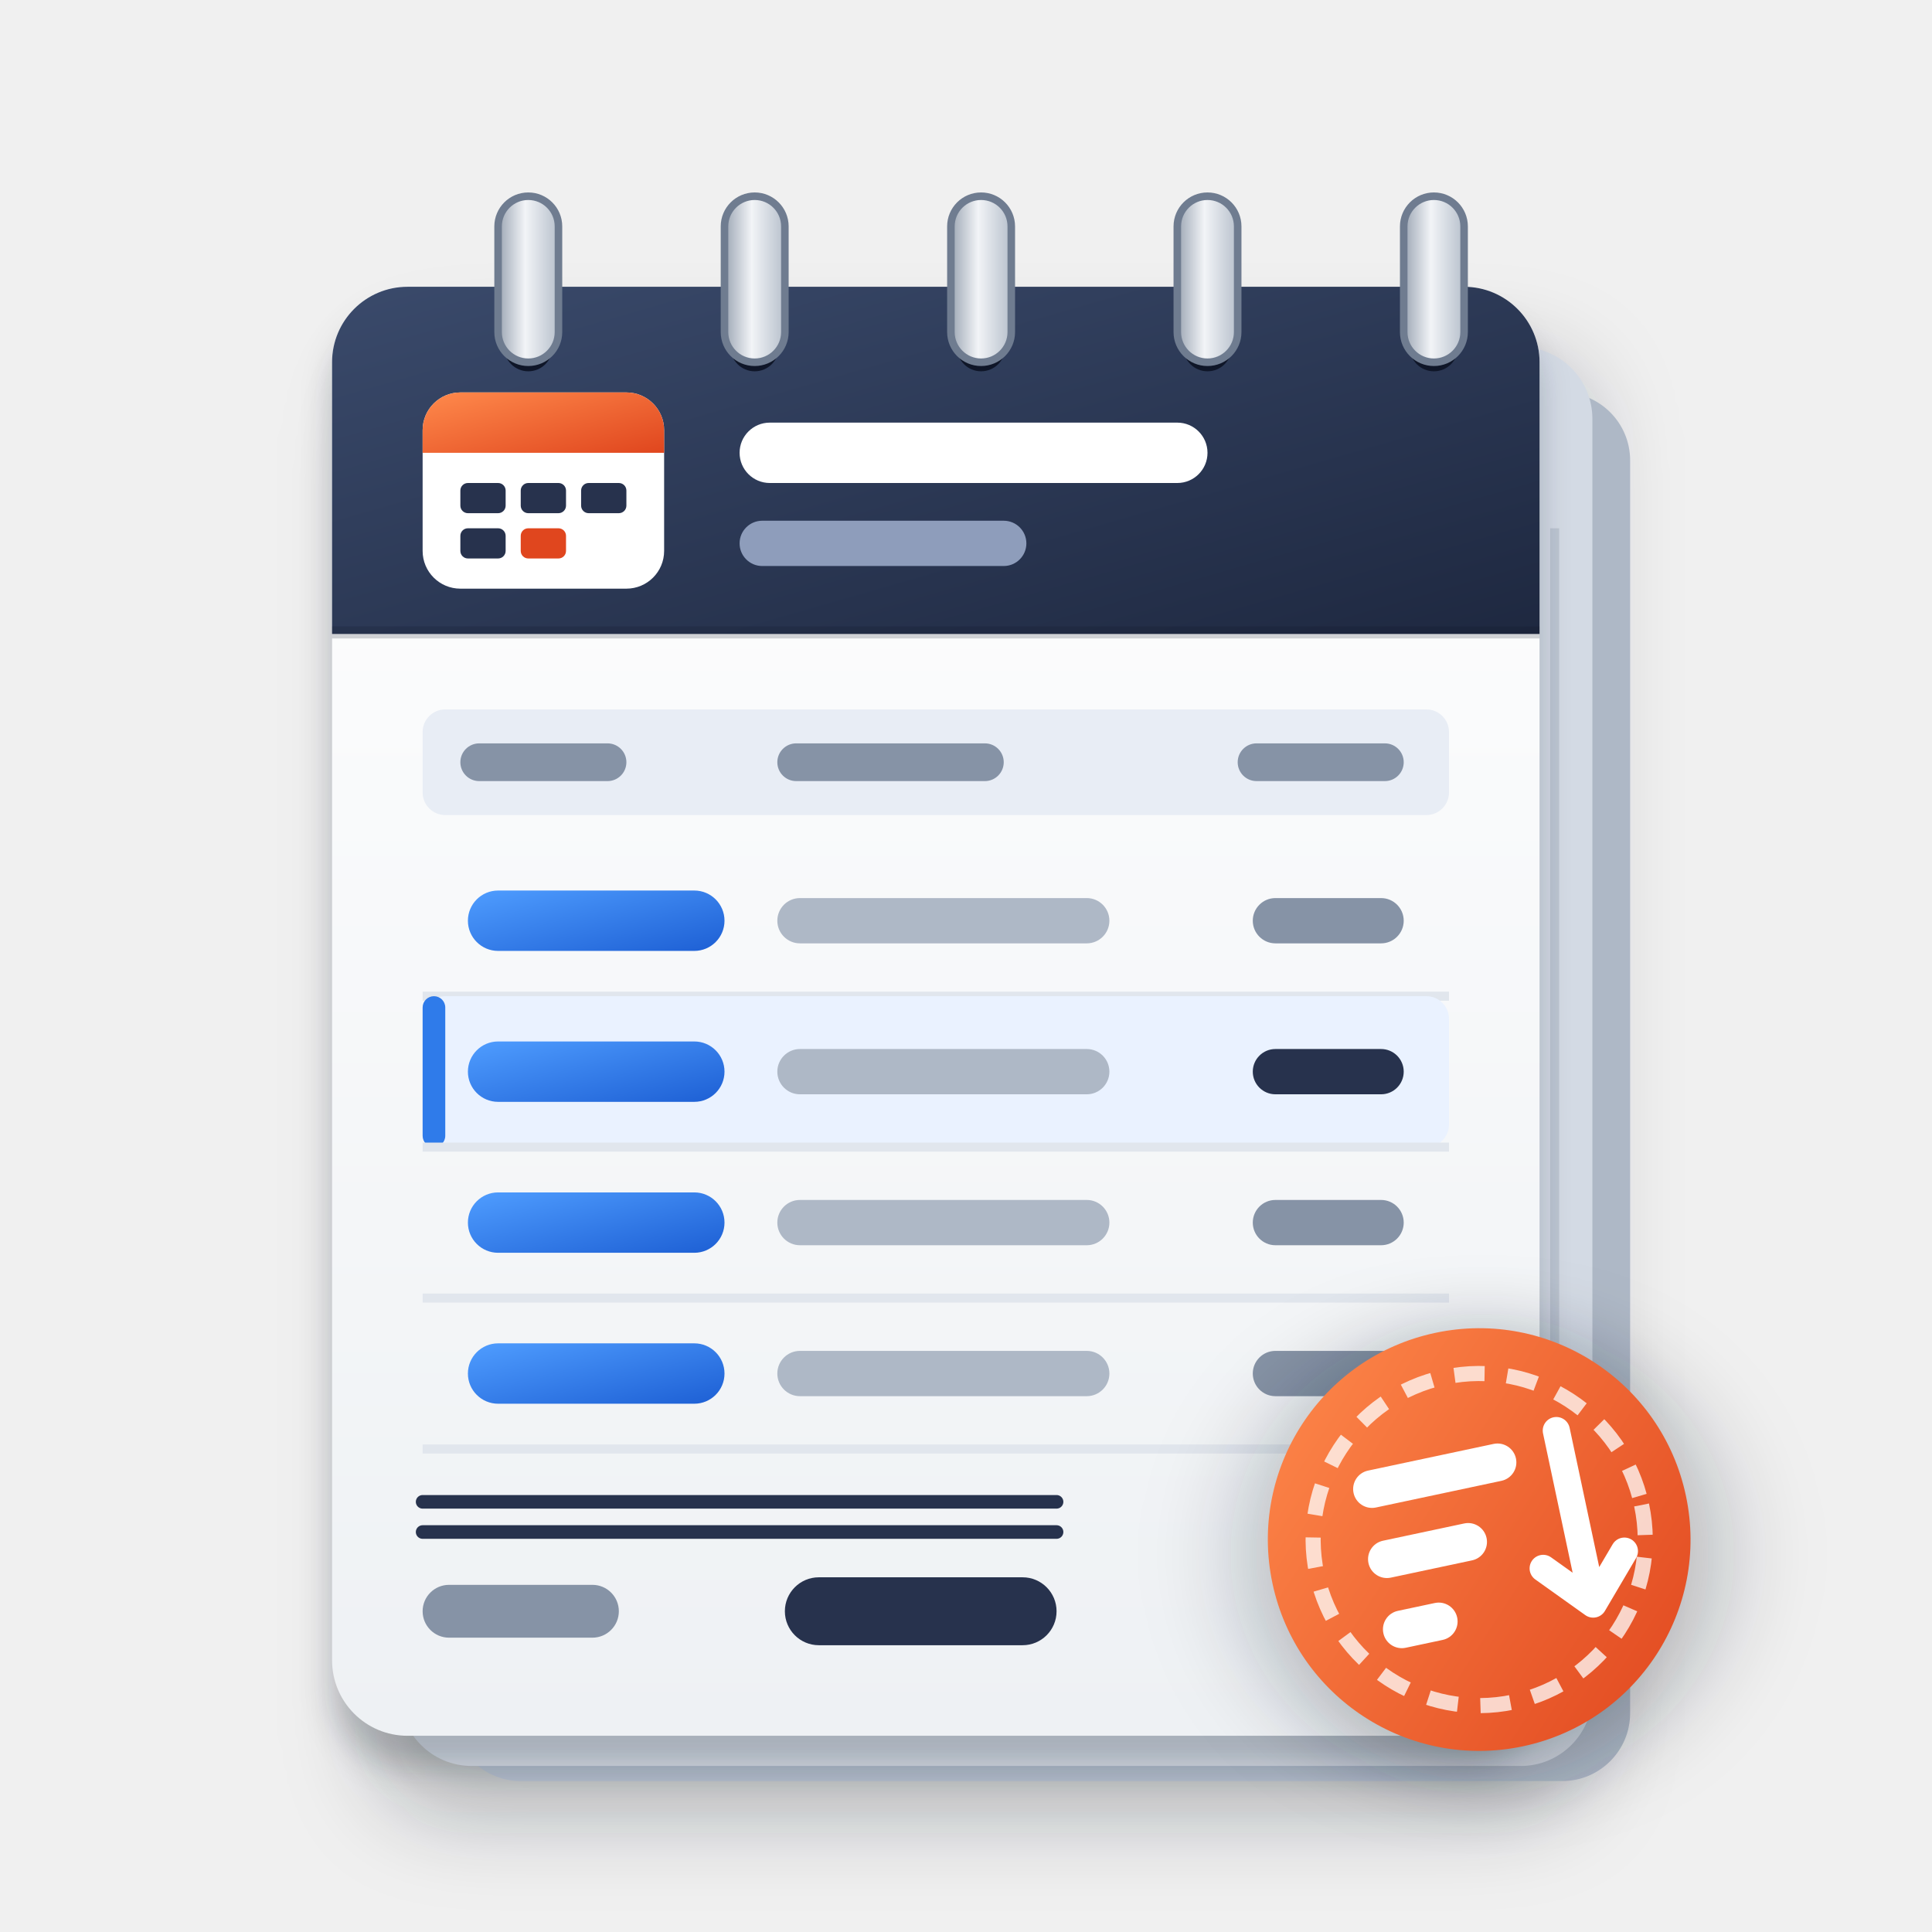
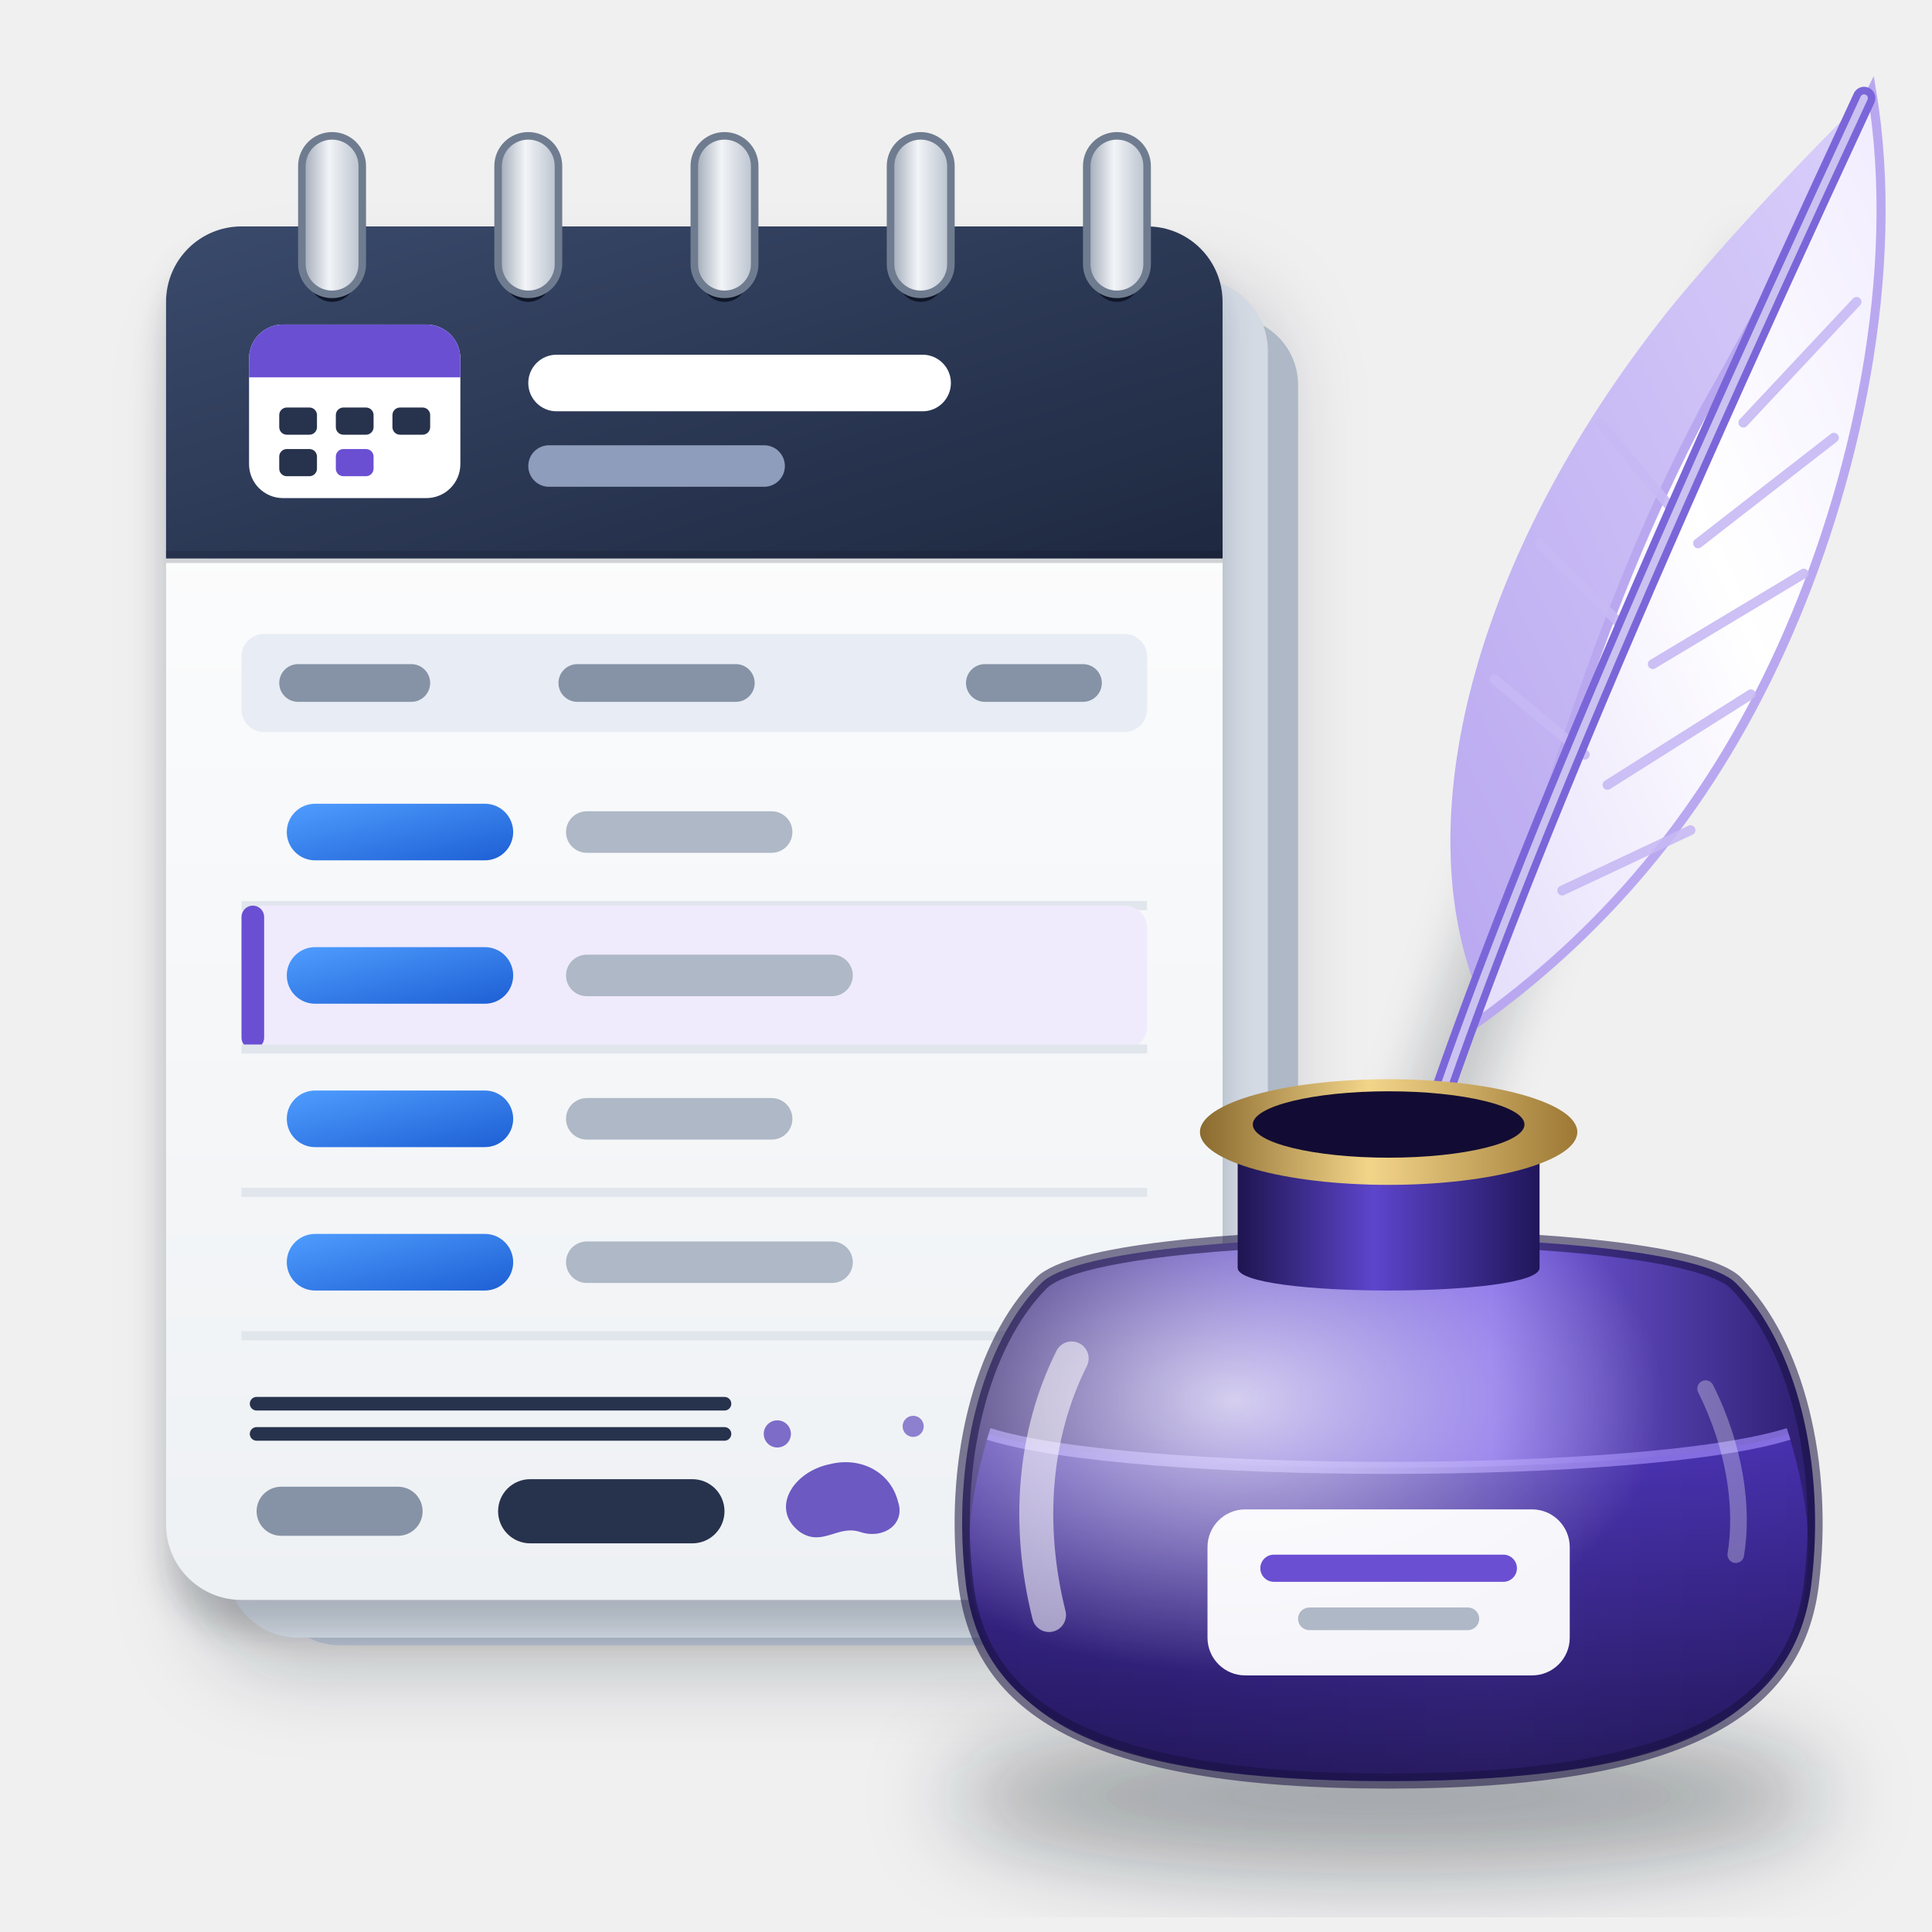
<svg xmlns="http://www.w3.org/2000/svg" viewBox="0 0 256 256" width="256" height="256">
  <defs>
    <linearGradient id="band" x1="0" y1="0" x2="1" y2="1">
      <stop offset="0" stop-color="#3A4A6B" />
      <stop offset="1" stop-color="#1E2840" />
    </linearGradient>
    <linearGradient id="paper" x1="0" y1="0" x2="0" y2="1">
      <stop offset="0" stop-color="#FFFFFF" />
      <stop offset="1" stop-color="#EEF1F4" />
    </linearGradient>
    <linearGradient id="ring" x1="0" y1="0" x2="1" y2="0">
      <stop offset="0" stop-color="#9CA6B4" />
      <stop offset="0.45" stop-color="#F2F4F7" />
      <stop offset="1" stop-color="#B7C0CC" />
    </linearGradient>
    <linearGradient id="blueMark" x1="0" y1="0" x2="1" y2="1">
      <stop offset="0" stop-color="#4F9DFF" />
      <stop offset="1" stop-color="#1D5FD4" />
    </linearGradient>
-     <linearGradient id="stamp" x1="0" y1="0" x2="1" y2="1">
-       <stop offset="0" stop-color="#FF8A4C" />
-       <stop offset="1" stop-color="#E0461E" />
+     <linearGradient id="glass" x1="0" y1="0" x2="1" y2="0">
+       <stop offset="0" stop-color="#2A1C66" />
+       <stop offset=".35" stop-color="#5A41C8" />
+       <stop offset=".62" stop-color="#7A5FE6" />
+       <stop offset="1" stop-color="#2B1D6E" />
    </linearGradient>
+     <linearGradient id="ink" x1="0" y1="0" x2="0" y2="1">
+       <stop offset="0" stop-color="#4B33B5" />
+       <stop offset="1" stop-color="#1F1452" />
+     </linearGradient>
+     <linearGradient id="neck" x1="0" y1="0" x2="1" y2="0">
+       <stop offset="0" stop-color="#1E1550" />
+       <stop offset=".45" stop-color="#5D45CC" />
+       <stop offset="1" stop-color="#20165A" />
+     </linearGradient>
+     <linearGradient id="rim" x1="0" y1="0" x2="1" y2="0">
+       <stop offset="0" stop-color="#8A6A2E" />
+       <stop offset=".45" stop-color="#F3D58A" />
+       <stop offset="1" stop-color="#9C7834" />
+     </linearGradient>
+     <linearGradient id="vane" x1="0" y1="1" x2="1" y2="0">
+       <stop offset="0" stop-color="#E4DCFB" />
+       <stop offset=".55" stop-color="#FFFFFF" />
+       <stop offset="1" stop-color="#F1ECFF" />
+     </linearGradient>
+     <linearGradient id="vane2" x1="0" y1="1" x2="1" y2="0">
+       <stop offset="0" stop-color="#B9A8F0" />
+       <stop offset="1" stop-color="#D9CFFA" />
+     </linearGradient>
+     <radialGradient id="shine" cx=".32" cy=".3" r=".5">
+       <stop offset="0" stop-color="#FFFFFF" stop-opacity=".75" />
+       <stop offset="1" stop-color="#FFFFFF" stop-opacity="0" />
+     </radialGradient>
    <filter id="blur6" x="-30%" y="-30%" width="160%" height="160%">
      <feGaussianBlur stdDeviation="6" />
+     </filter>
+     <filter id="blur3" x="-30%" y="-30%" width="160%" height="160%">
+       <feGaussianBlur stdDeviation="3" />
    </filter>
    <filter id="blur2" x="-30%" y="-30%" width="160%" height="160%">
      <feGaussianBlur stdDeviation="2" />
    </filter>
  </defs>
-   <rect x="50" y="48" width="160" height="192" rx="10" fill="#0B1222" opacity="0.30" filter="url(#blur6)" />
-   <rect x="60" y="52" width="156" height="184" rx="9" fill="#AEB8C6" />
-   <rect x="53" y="46" width="158" height="188" rx="9.5" fill="#D3DAE4" />
-   <path d="M206 70 V226" stroke="#BCC5D1" stroke-width="1.2" />
-   <rect x="44" y="42" width="160" height="192" rx="10" fill="#0B1222" opacity="0.22" filter="url(#blur2)" />
-   <rect x="44" y="38" width="160" height="192" rx="10" fill="url(#paper)" />
-   <path d="M54 38 H194 A10 10 0 0 1 204 48 V84 H44 V48 A10 10 0 0 1 54 38 Z" fill="url(#band)" />
-   <rect x="44" y="83" width="160" height="1.6" fill="#0B1222" opacity="0.18" />
-   <rect x="56" y="52" width="32" height="26" rx="5" fill="#FFFFFF" />
-   <path d="M61 52 H83 A5 5 0 0 1 88 57 V60 H56 V57 A5 5 0 0 1 61 52 Z" fill="url(#stamp)" />
+   <rect x="28" y="40" width="140" height="180" rx="10" fill="#0B1222" opacity="0.28" filter="url(#blur6)" />
+   <rect x="36" y="42" width="136" height="176" rx="9" fill="#AEB8C6" />
+   <rect x="30" y="37" width="138" height="180" rx="9.5" fill="#D3DAE4" />
+   <rect x="22" y="34" width="140" height="182" rx="10" fill="#0B1222" opacity="0.2" filter="url(#blur2)" />
+   <rect x="22" y="30" width="140" height="182" rx="10" fill="url(#paper)" />
+   <path d="M32 30 H152 A10 10 0 0 1 162 40 V74 H22 V40 A10 10 0 0 1 32 30 Z" fill="url(#band)" />
+   <rect x="22" y="73" width="140" height="1.6" fill="#0B1222" opacity="0.18" />
+   <rect x="33" y="43" width="28" height="23" rx="4.5" fill="#FFFFFF" />
+   <path d="M37.5 43 H56.5 A4.5 4.5 0 0 1 61 47.5 V50 H33 V47.5 A4.5 4.5 0 0 1 37.5 43 Z" fill="#6A4FD3" />
  <g fill="#27324D">
-     <rect x="61" y="64" width="6" height="4" rx="1" />
-     <rect x="69" y="64" width="6" height="4" rx="1" />
-     <rect x="77" y="64" width="6" height="4" rx="1" />
-     <rect x="61" y="70" width="6" height="4" rx="1" />
-     <rect x="69" y="70" width="6" height="4" rx="1" fill="#E0461E" />
+     <rect x="37" y="54" width="5" height="3.6" rx="1" />
+     <rect x="44.5" y="54" width="5" height="3.6" rx="1" />
+     <rect x="52" y="54" width="5" height="3.6" rx="1" />
+     <rect x="37" y="59.5" width="5" height="3.6" rx="1" />
+     <rect x="44.5" y="59.5" width="5" height="3.6" rx="1" fill="#6A4FD3" />
  </g>
-   <rect x="98" y="56" width="62" height="8" rx="4" fill="#FFFFFF" />
-   <rect x="98" y="69" width="38" height="6" rx="3" fill="#8E9DBB" />
-   <circle cx="70" cy="46" r="3.2" fill="#0F1628" />
-   <rect x="66" y="26" width="8" height="22" rx="4" fill="url(#ring)" stroke="#6F7C90" stroke-width="1" />
-   <circle cx="100" cy="46" r="3.2" fill="#0F1628" />
-   <rect x="96" y="26" width="8" height="22" rx="4" fill="url(#ring)" stroke="#6F7C90" stroke-width="1" />
-   <circle cx="130" cy="46" r="3.2" fill="#0F1628" />
-   <rect x="126" y="26" width="8" height="22" rx="4" fill="url(#ring)" stroke="#6F7C90" stroke-width="1" />
-   <circle cx="160" cy="46" r="3.2" fill="#0F1628" />
-   <rect x="156" y="26" width="8" height="22" rx="4" fill="url(#ring)" stroke="#6F7C90" stroke-width="1" />
-   <circle cx="190" cy="46" r="3.2" fill="#0F1628" />
-   <rect x="186" y="26" width="8" height="22" rx="4" fill="url(#ring)" stroke="#6F7C90" stroke-width="1" />
-   <rect x="56" y="94" width="136" height="14" rx="3" fill="#E8EDF5" />
+   <rect x="70" y="47" width="56" height="7.5" rx="3.75" fill="#FFFFFF" />
+   <rect x="70" y="59" width="34" height="5.5" rx="2.75" fill="#8E9DBB" />
+   <circle cx="44" cy="37" r="3" fill="#0F1628" />
+   <rect x="40" y="18" width="8" height="21" rx="4" fill="url(#ring)" stroke="#6F7C90" stroke-width="1" />
+   <circle cx="70" cy="37" r="3" fill="#0F1628" />
+   <rect x="66" y="18" width="8" height="21" rx="4" fill="url(#ring)" stroke="#6F7C90" stroke-width="1" />
+   <circle cx="96" cy="37" r="3" fill="#0F1628" />
+   <rect x="92" y="18" width="8" height="21" rx="4" fill="url(#ring)" stroke="#6F7C90" stroke-width="1" />
+   <circle cx="122" cy="37" r="3" fill="#0F1628" />
+   <rect x="118" y="18" width="8" height="21" rx="4" fill="url(#ring)" stroke="#6F7C90" stroke-width="1" />
+   <circle cx="148" cy="37" r="3" fill="#0F1628" />
+   <rect x="144" y="18" width="8" height="21" rx="4" fill="url(#ring)" stroke="#6F7C90" stroke-width="1" />
+   <rect x="32" y="84" width="120" height="13" rx="3" fill="#E8EDF5" />
  <g fill="#8693A6">
-     <rect x="61" y="98.5" width="22" height="5" rx="2.5" />
-     <rect x="103" y="98.5" width="30" height="5" rx="2.5" />
-     <rect x="164" y="98.5" width="22" height="5" rx="2.5" />
+     <rect x="37" y="88" width="20" height="5" rx="2.5" />
+     <rect x="74" y="88" width="26" height="5" rx="2.5" />
+     <rect x="128" y="88" width="18" height="5" rx="2.5" />
  </g>
-   <rect x="62" y="118" width="34" height="8" rx="4" fill="url(#blueMark)" />
-   <rect x="103" y="119" width="44" height="6" rx="3" fill="#AEB8C6" />
-   <rect x="166" y="119" width="20" height="6" rx="3" fill="#8693A6" />
-   <path d="M56 132 H192" stroke="#E1E6ED" stroke-width="1.2" />
-   <rect x="56" y="132" width="136" height="20" rx="3" fill="#EAF2FF" />
-   <rect x="56" y="132" width="3" height="20" rx="1.5" fill="#2F7BEA" />
-   <rect x="62" y="138" width="34" height="8" rx="4" fill="url(#blueMark)" />
-   <rect x="103" y="139" width="44" height="6" rx="3" fill="#AEB8C6" />
-   <rect x="166" y="139" width="20" height="6" rx="3" fill="#27324D" />
-   <path d="M56 152 H192" stroke="#E1E6ED" stroke-width="1.2" />
-   <rect x="62" y="158" width="34" height="8" rx="4" fill="url(#blueMark)" />
-   <rect x="103" y="159" width="44" height="6" rx="3" fill="#AEB8C6" />
-   <rect x="166" y="159" width="20" height="6" rx="3" fill="#8693A6" />
-   <path d="M56 172 H192" stroke="#E1E6ED" stroke-width="1.2" />
-   <rect x="62" y="178" width="34" height="8" rx="4" fill="url(#blueMark)" />
-   <rect x="103" y="179" width="44" height="6" rx="3" fill="#AEB8C6" />
-   <rect x="166" y="179" width="20" height="6" rx="3" fill="#8693A6" />
-   <path d="M56 192 H192" stroke="#E1E6ED" stroke-width="1.2" />
-   <path d="M56 199 H140 M56 203 H140" stroke="#27324D" stroke-width="1.8" stroke-linecap="round" />
-   <rect x="56" y="210" width="26" height="7" rx="3.5" fill="#8693A6" />
-   <rect x="104" y="209" width="36" height="9" rx="4.5" fill="#27324D" />
-   <g transform="rotate(-12 196 204)">
-     <circle cx="196" cy="206" r="30" fill="#0B1222" opacity="0.3" filter="url(#blur6)" />
-     <circle cx="196" cy="204" r="28" fill="url(#stamp)" />
-     <circle cx="196" cy="204" r="22" fill="none" stroke="#FFFFFF" stroke-width="2" stroke-dasharray="4 3" opacity="0.75" />
-     <g fill="#FFFFFF">
-       <rect x="181" y="192" width="22" height="5" rx="2.5" />
-       <rect x="181" y="201.5" width="16" height="5" rx="2.5" />
-       <rect x="181" y="211" width="10" height="5" rx="2.5" />
-     </g>
-     <path d="M209 192 V215 M203.5 209.5 L209 215.5 L214.5 209.5" fill="none" stroke="#FFFFFF" stroke-width="3.6" stroke-linecap="round" stroke-linejoin="round" />
+   <rect x="38" y="106.5" width="30" height="7.5" rx="3.75" fill="url(#blueMark)" />
+   <rect x="75" y="107.5" width="30" height="5.5" rx="2.75" fill="#AEB8C6" />
+   <path d="M32 120 H152" stroke="#E1E6ED" stroke-width="1.2" />
+   <rect x="32" y="120" width="120" height="19" rx="3" fill="#EFEBFC" />
+   <rect x="32" y="120" width="3" height="19" rx="1.5" fill="#6A4FD3" />
+   <rect x="38" y="125.5" width="30" height="7.5" rx="3.75" fill="url(#blueMark)" />
+   <rect x="75" y="126.5" width="38" height="5.5" rx="2.75" fill="#AEB8C6" />
+   <path d="M32 139 H152" stroke="#E1E6ED" stroke-width="1.2" />
+   <rect x="38" y="144.5" width="30" height="7.5" rx="3.75" fill="url(#blueMark)" />
+   <rect x="75" y="145.5" width="30" height="5.5" rx="2.75" fill="#AEB8C6" />
+   <path d="M32 158 H152" stroke="#E1E6ED" stroke-width="1.2" />
+   <rect x="38" y="163.5" width="30" height="7.5" rx="3.75" fill="url(#blueMark)" />
+   <rect x="75" y="164.5" width="38" height="5.5" rx="2.75" fill="#AEB8C6" />
+   <path d="M32 177 H152" stroke="#E1E6ED" stroke-width="1.2" />
+   <path d="M34 186 H96 M34 190 H96" stroke="#27324D" stroke-width="1.8" stroke-linecap="round" />
+   <rect x="34" y="197" width="22" height="6.5" rx="3.25" fill="#8693A6" />
+   <rect x="66" y="196" width="30" height="8.5" rx="4.25" fill="#27324D" />
+   <g>
+     <path d="M190 150 C200 118 214 86 236 34" fill="none" stroke="#0B1222" stroke-width="10" opacity=".18" filter="url(#blur3)" />
+     <path d="M196 132 C186 108 196 72 222 40 C232 28 242 18 248 12 C246 30 240 52 230 74 C222 92 210 110 196 132 Z" fill="url(#vane2)" />
+     <path d="M195 136 C204 112 210 84 226 54 C234 40 242 24 248 12 C252 36 246 64 236 86 C226 108 212 124 195 136 Z" fill="url(#vane)" stroke="#B9A8F0" stroke-width="1.2" />
+     <path d="M213 104 L232 92" stroke="#C7B9F4" stroke-width="1.3" stroke-linecap="round" opacity=".9" />
+     <path d="M219 88 L239 76" stroke="#C7B9F4" stroke-width="1.3" stroke-linecap="round" opacity=".9" />
+     <path d="M225 72 L243 58" stroke="#C7B9F4" stroke-width="1.3" stroke-linecap="round" opacity=".9" />
+     <path d="M231 56 L246 40" stroke="#C7B9F4" stroke-width="1.3" stroke-linecap="round" opacity=".9" />
+     <path d="M207 118 L224 110" stroke="#C7B9F4" stroke-width="1.3" stroke-linecap="round" opacity=".9" />
+     <path d="M210 100 L198 90" stroke="#C7B9F4" stroke-width="1.3" stroke-linecap="round" opacity=".9" />
+     <path d="M216 84 L204 72" stroke="#C7B9F4" stroke-width="1.3" stroke-linecap="round" opacity=".9" />
+     <path d="M222 68 L212 56" stroke="#C7B9F4" stroke-width="1.3" stroke-linecap="round" opacity=".9" />
+     <path d="M186 160 C196 128 214 84 247 13" fill="none" stroke="#7B66D9" stroke-width="3" stroke-linecap="round" />
+     <path d="M186 160 C196 128 214 84 247 13" fill="none" stroke="#FFFFFF" stroke-width="1" stroke-linecap="round" opacity=".6" />
  </g>
+   <path d="M110 194 c-5 1 -8 6 -4 9 c3 2 5 -1 8 0 c3 1 6 -1 5 -4 c-1 -4 -5 -6 -9 -5z" fill="#4B33B5" opacity=".8" />
+   <circle cx="103" cy="190" r="1.8" fill="#4B33B5" opacity=".7" />
+   <circle cx="121" cy="189" r="1.4" fill="#4B33B5" opacity=".6" />
+   <ellipse cx="184" cy="238" rx="58" ry="10" fill="#0B1222" opacity=".35" filter="url(#blur6)" />
+   <path d="M138 170 C130 178 126 194 128 210 C130 226 144 236 184 236 C224 236 238 226 240 210 C242 194 238 178 230 170 C222 162 146 162 138 170 Z" fill="url(#glass)" />
+   <path d="M131 190 C150 196 218 196 237 190 C240 200 240 206 239 212 C236 228 222 236 184 236 C146 236 132 228 129 212 C128 206 128 200 131 190 Z" fill="url(#ink)" opacity=".9" />
+   <path d="M131 190 C150 196 218 196 237 190" fill="none" stroke="#9C86F5" stroke-width="1.6" opacity=".7" />
+   <path d="M138 170 C130 178 126 194 128 210 C130 226 144 236 184 236 C224 236 238 226 240 210 C242 194 238 178 230 170 C222 162 146 162 138 170 Z" fill="url(#shine)" />
+   <path d="M142 180 C137 190 136 202 139 214" fill="none" stroke="#FFFFFF" stroke-width="4.5" stroke-linecap="round" opacity=".55" />
+   <path d="M226 184 C230 192 231 200 230 206" fill="none" stroke="#FFFFFF" stroke-width="2.2" stroke-linecap="round" opacity=".3" />
+   <path d="M138 170 C130 178 126 194 128 210 C130 226 144 236 184 236 C224 236 238 226 240 210 C242 194 238 178 230 170 C222 162 146 162 138 170 Z" fill="none" stroke="#17103F" stroke-width="2" opacity=".55" />
+   <rect x="160" y="200" width="48" height="22" rx="5" fill="#FFFFFF" opacity=".95" />
+   <rect x="167" y="206" width="34" height="3.6" rx="1.8" fill="#6A4FD3" />
+   <rect x="172" y="213" width="24" height="3" rx="1.5" fill="#AEB8C6" />
+   <path d="M164 150 H204 V168 C204 172 164 172 164 168 Z" fill="url(#neck)" />
+   <ellipse cx="184" cy="150" rx="25" ry="7" fill="url(#rim)" />
+   <ellipse cx="184" cy="149" rx="18" ry="4.4" fill="#120B33" />
</svg>
